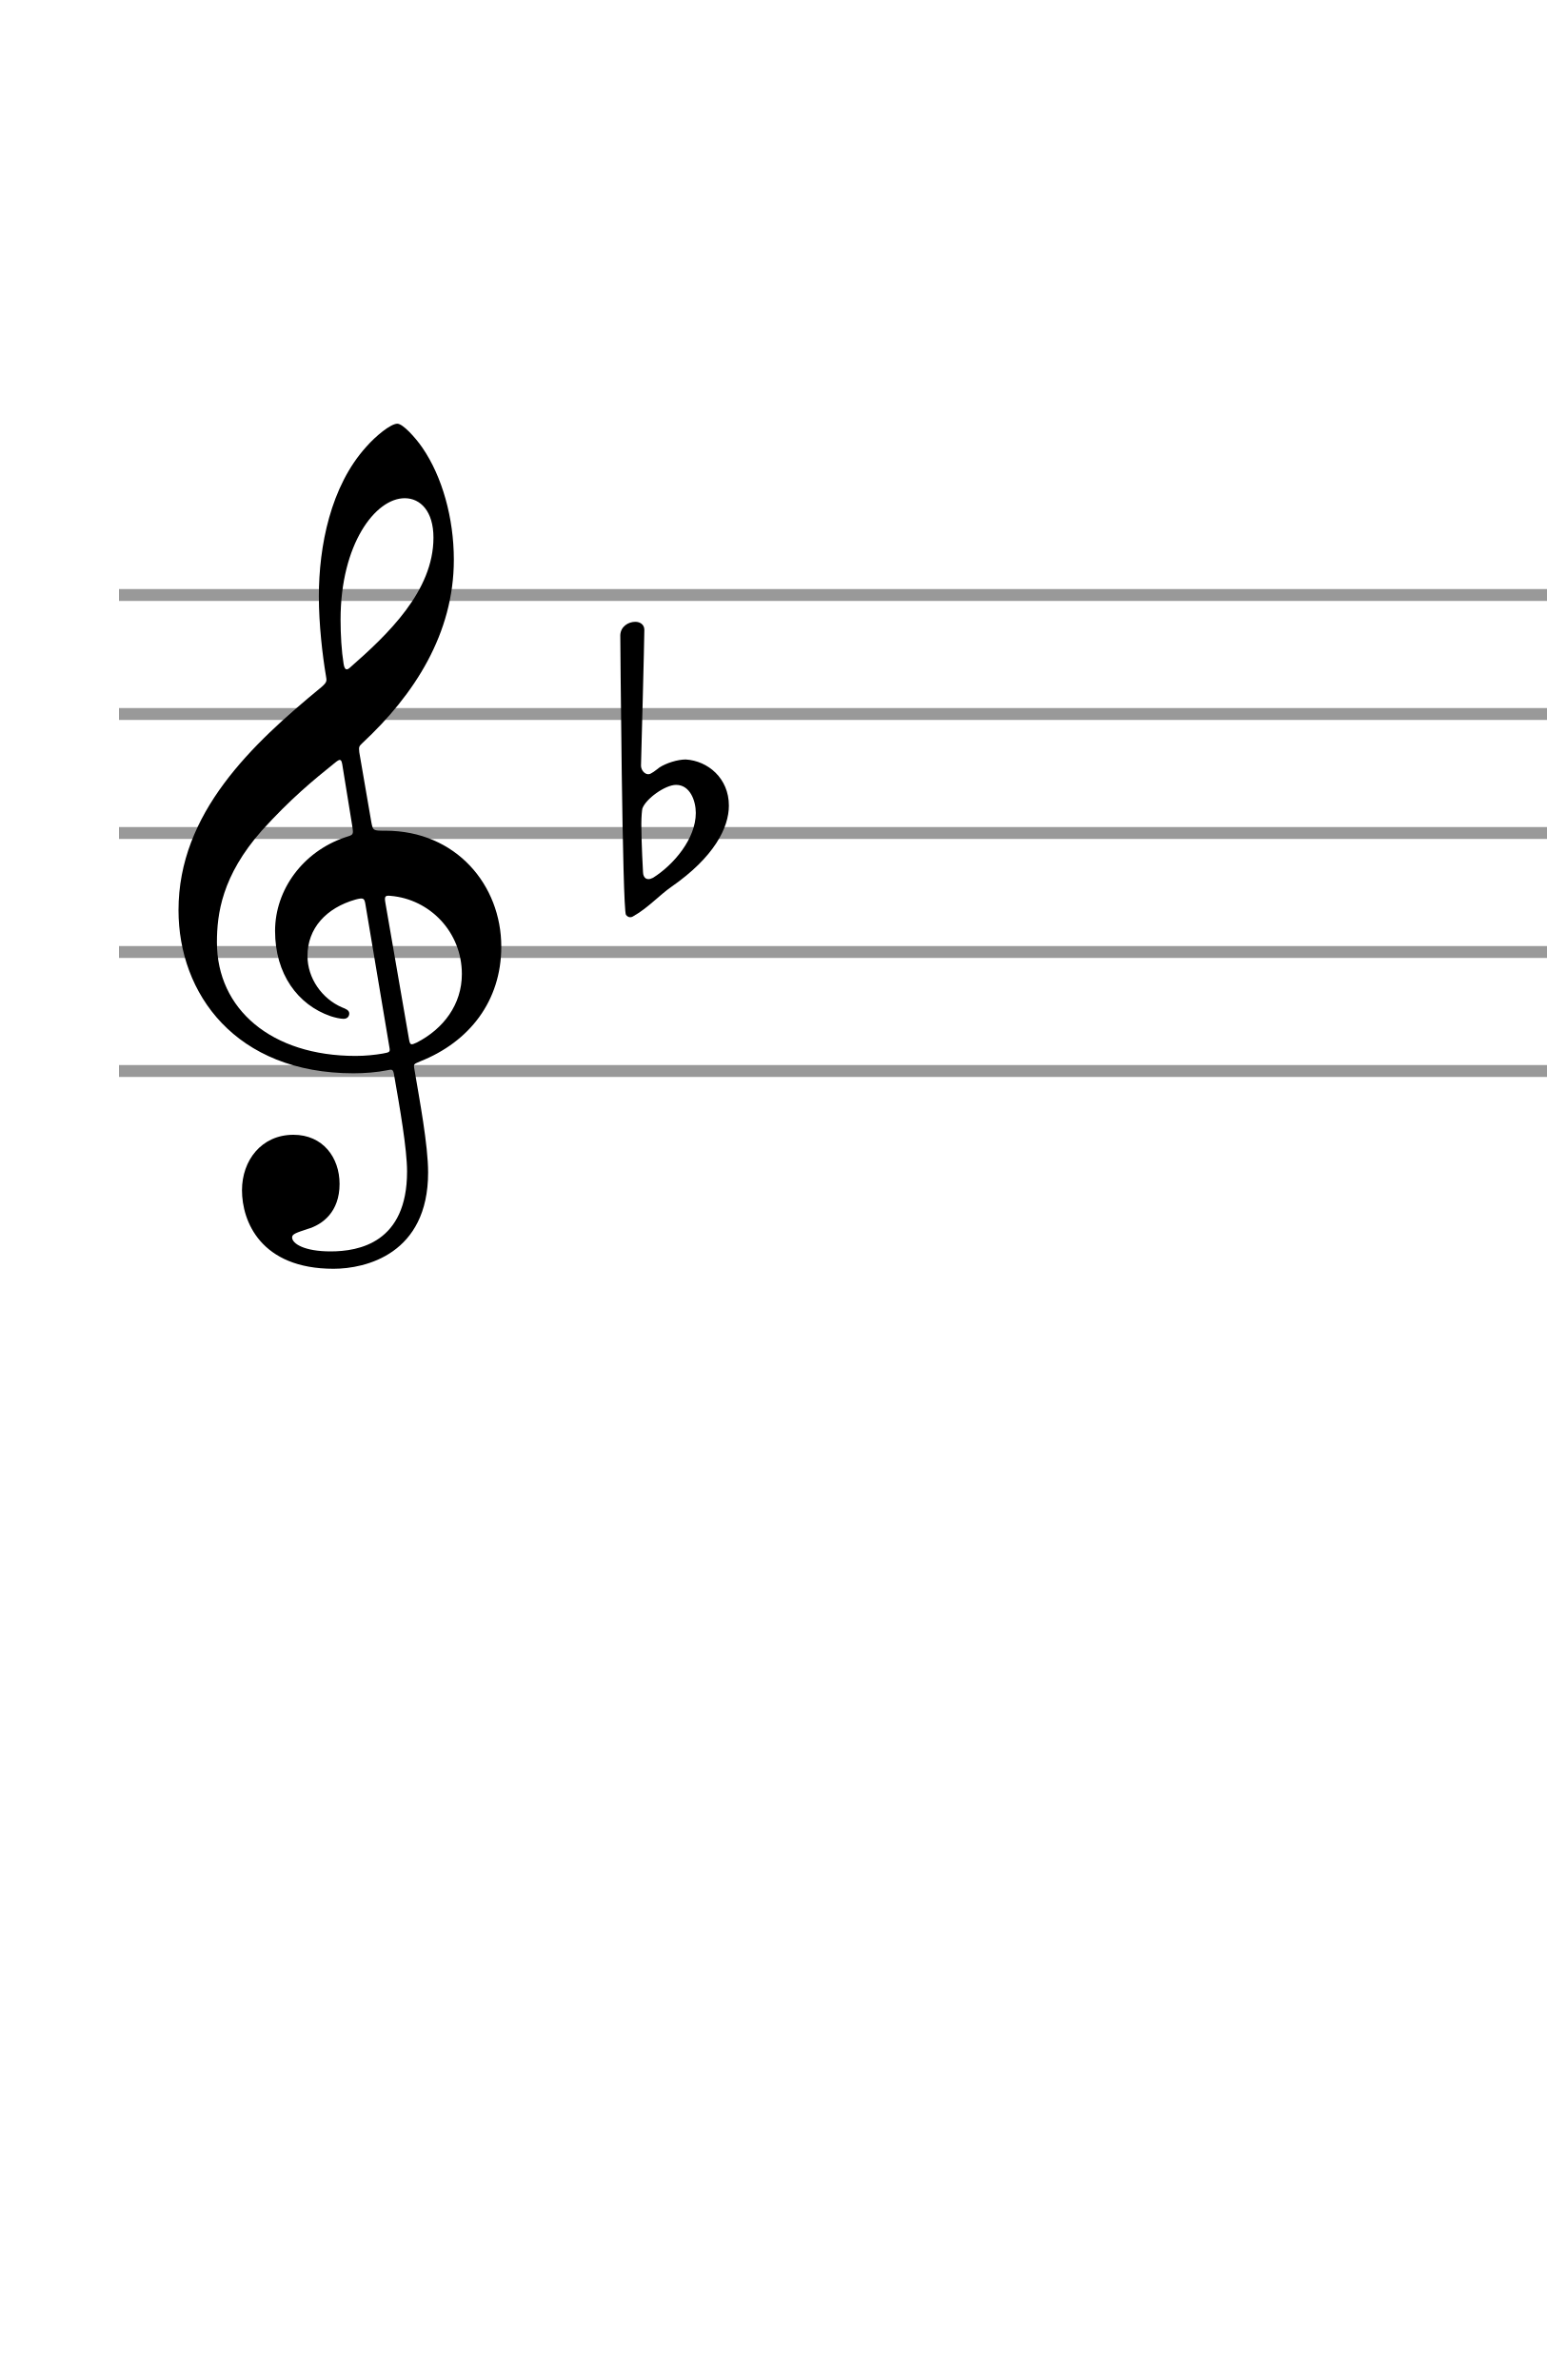
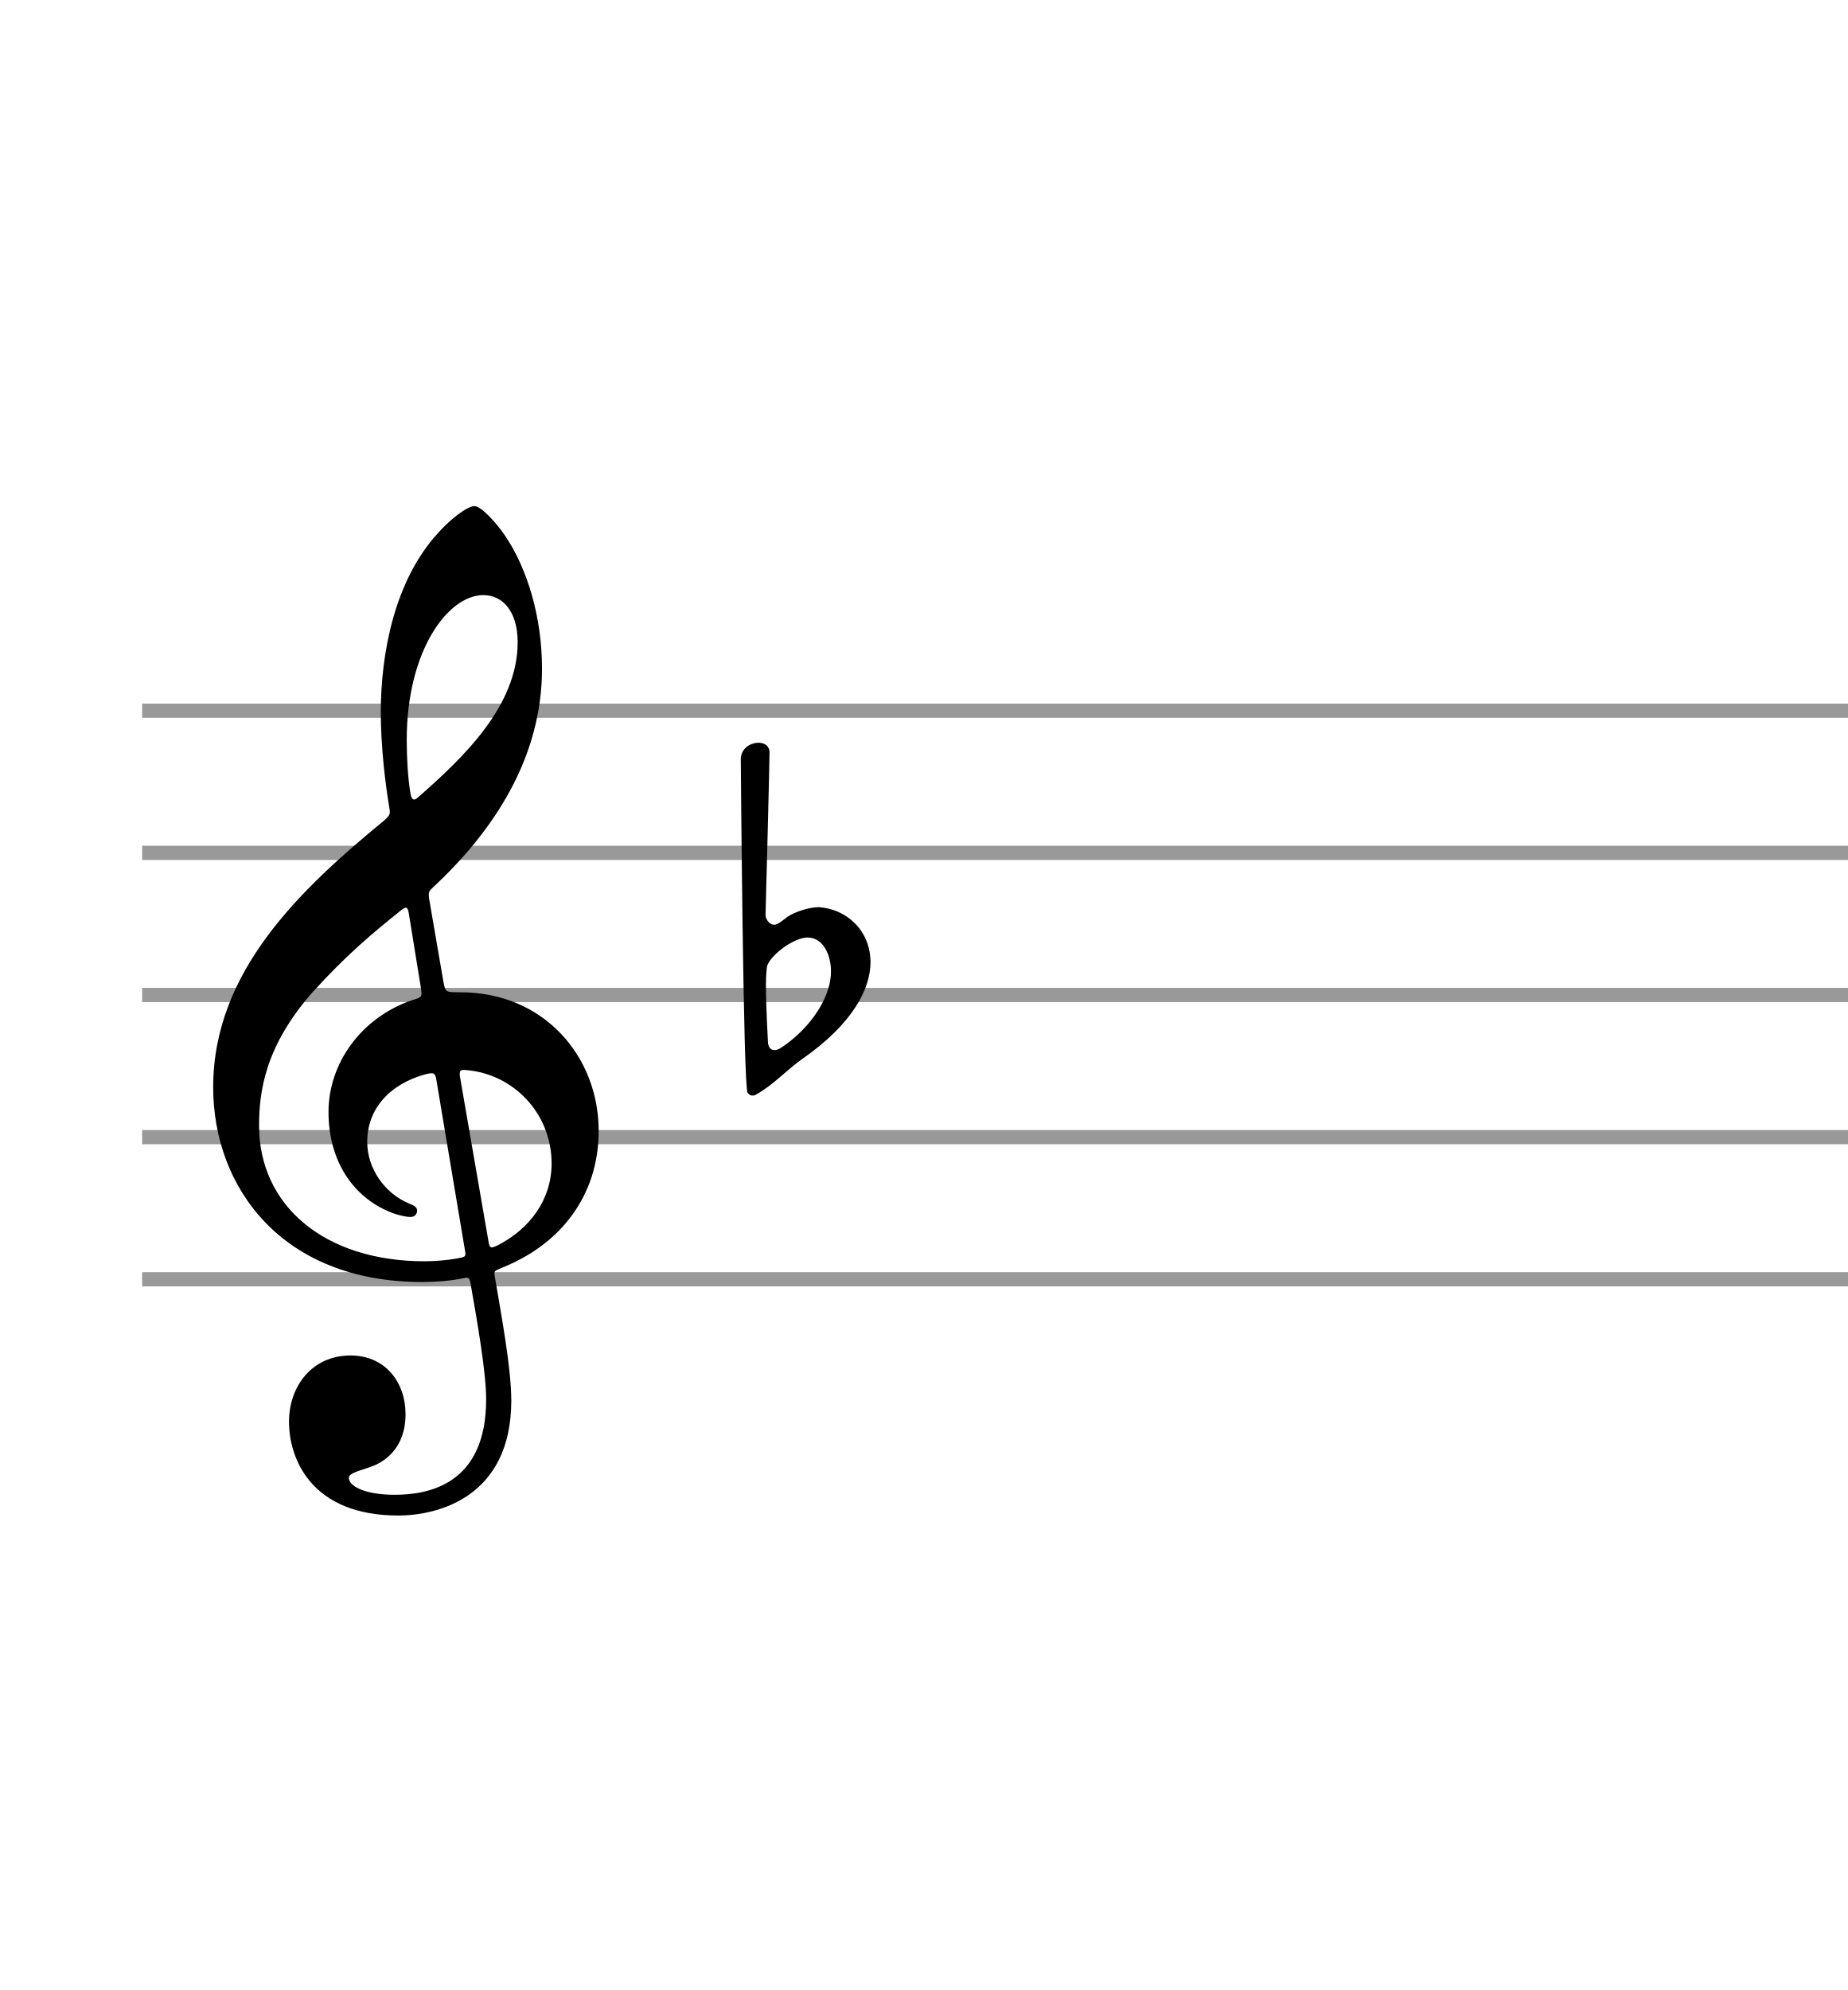
- <svg xmlns="http://www.w3.org/2000/svg" stroke-width="0.3" stroke-dasharray="none" fill="black" stroke="black" font-family="Arial, sans-serif" font-size="10pt" font-weight="normal" font-style="normal" width="130" height="200" viewBox="0 0 130 200" style="width: 130px; height: 200px;">
+ <svg xmlns="http://www.w3.org/2000/svg" stroke-width="0.3" stroke-dasharray="none" fill="black" stroke="black" font-family="Arial, sans-serif" font-size="10pt" font-weight="normal" font-style="normal" width="130" height="140" viewBox="0 0 130 140" style="width: 130px; height: 140px;">
  <g class="vf-stave" id="vf-auto1001" stroke-width="1" fill="#999999" stroke="#999999">
    <path fill="none" d="M10 50L510 50" />
    <path fill="none" d="M10 60L510 60" />
    <path fill="none" d="M10 70L510 70" />
    <path fill="none" d="M10 80L510 80" />
    <path fill="none" d="M10 90L510 90" />
  </g>
  <g class="vf-stavebarline" id="vf-auto1002" />
  <g class="vf-stavebarline" id="vf-auto1003">
    <rect x="510" y="49.5" width="1" height="41" stroke="none" />
  </g>
  <g class="vf-clef" id="vf-auto1004">
    <path stroke="none" d="M30.191 63.208C30.135 62.731,30.191 62.703,30.444 62.45C34.824 58.378,38.138 53.24,38.138 47.034C38.138 43.524,37.155 40.042,35.498 37.627C34.881 36.729,33.842 35.606,33.392 35.606C32.831 35.606,31.567 36.644,30.781 37.543C27.776 40.856,26.794 45.911,26.794 50.123C26.794 52.454,27.102 55.093,27.383 56.75C27.468 57.227,27.496 57.311,27.018 57.733C21.178 62.534,15 68.319,15 76.49C15 83.51,19.802 90.193,29.714 90.193C30.641 90.193,31.708 90.109,32.522 89.94C32.943 89.856,33.027 89.828,33.112 90.305C33.589 93.029,34.207 96.539,34.207 98.449C34.207 104.43,30.163 105.16,27.776 105.16C25.586 105.16,24.547 104.514,24.547 103.98C24.547 103.7,24.912 103.587,25.839 103.278C27.102 102.913,28.535 101.846,28.535 99.488C28.535 97.269,27.131 95.36,24.66 95.36C21.964 95.36,20.335 97.522,20.335 100.021C20.335 102.632,21.908 106.62,28.029 106.62C30.725 106.62,35.976 105.384,35.976 98.533C35.976 96.202,35.246 92.383,34.824 89.856C34.74 89.379,34.768 89.435,35.33 89.182C39.43 87.554,42.125 84.128,42.125 79.551C42.125 74.384,38.334 69.807,32.382 69.807C31.343 69.807,31.343 69.807,31.202 69.077M34.01 41.867C35.33 41.867,36.425 42.962,36.425 45.181C36.425 49.674,32.578 53.324,29.405 56.104C29.124 56.357,28.956 56.3,28.872 55.767C28.703 54.728,28.619 53.352,28.619 52.06C28.619 45.742,31.539 41.867,34.01 41.867M29.602 69.414C29.714 70.172,29.714 70.144,28.984 70.369C25.446 71.576,23.115 74.777,23.115 78.231C23.115 81.853,25.025 84.437,27.776 85.391C28.113 85.504,28.591 85.616,28.872 85.616C29.18 85.616,29.349 85.419,29.349 85.167C29.349 84.886,29.04 84.774,28.759 84.661C27.046 83.931,25.839 82.19,25.839 80.337C25.839 78.006,27.411 76.293,29.882 75.591C30.528 75.423,30.612 75.479,30.697 75.928L32.718 87.975C32.803 88.424,32.747 88.424,32.157 88.536C31.511 88.649,30.697 88.733,29.882 88.733C22.806 88.733,18.229 84.802,18.229 79.186C18.229 76.799,18.65 73.598,21.992 69.807C24.435 67.111,26.288 65.595,28.17 64.079C28.591 63.742,28.675 63.798,28.759 64.219M32.382 75.844C32.297 75.339,32.353 75.226,32.831 75.283C36.116 75.563,38.812 78.315,38.812 81.853C38.812 84.409,37.267 86.458,35.021 87.61C34.544 87.834,34.459 87.834,34.375 87.357" />
  </g>
  <g class="vf-keysignature" id="vf-auto1005">
    <path stroke="none" d="M52.603 76.88C52.743 77.048,52.855 77.076,52.968 77.076C53.108 77.076,53.22 76.992,53.22 76.992C54.428 76.318,55.411 75.223,56.422 74.521C60.016 72.022,61.251 69.551,61.251 67.697C61.251 65.395,59.482 63.935,57.629 63.822C56.927 63.822,55.972 64.131,55.411 64.496C55.158 64.693,54.709 65.058,54.512 65.058C54.428 65.058,54.4 65.058,54.316 65.03C54.035 64.918,53.866 64.609,53.866 64.328C53.894 63.457,54.147 53.742,54.147 52.927C54.147 52.478,53.782 52.253,53.389 52.253C52.799 52.253,52.153 52.647,52.125 53.377C52.125 53.377,52.294 76.458,52.603 76.88M54.035 73.285C54.035 73.285,53.894 70.842,53.894 69.242C53.894 68.596,53.95 68.091,53.979 67.95C54.259 67.136,55.888 65.956,56.815 65.956C57.994 65.956,58.471 67.304,58.471 68.315C58.471 70.477,56.618 72.668,54.877 73.763C54.709 73.847,54.596 73.875,54.484 73.875C54.119 73.875,54.035 73.482,54.035 73.285" />
  </g>
</svg>
